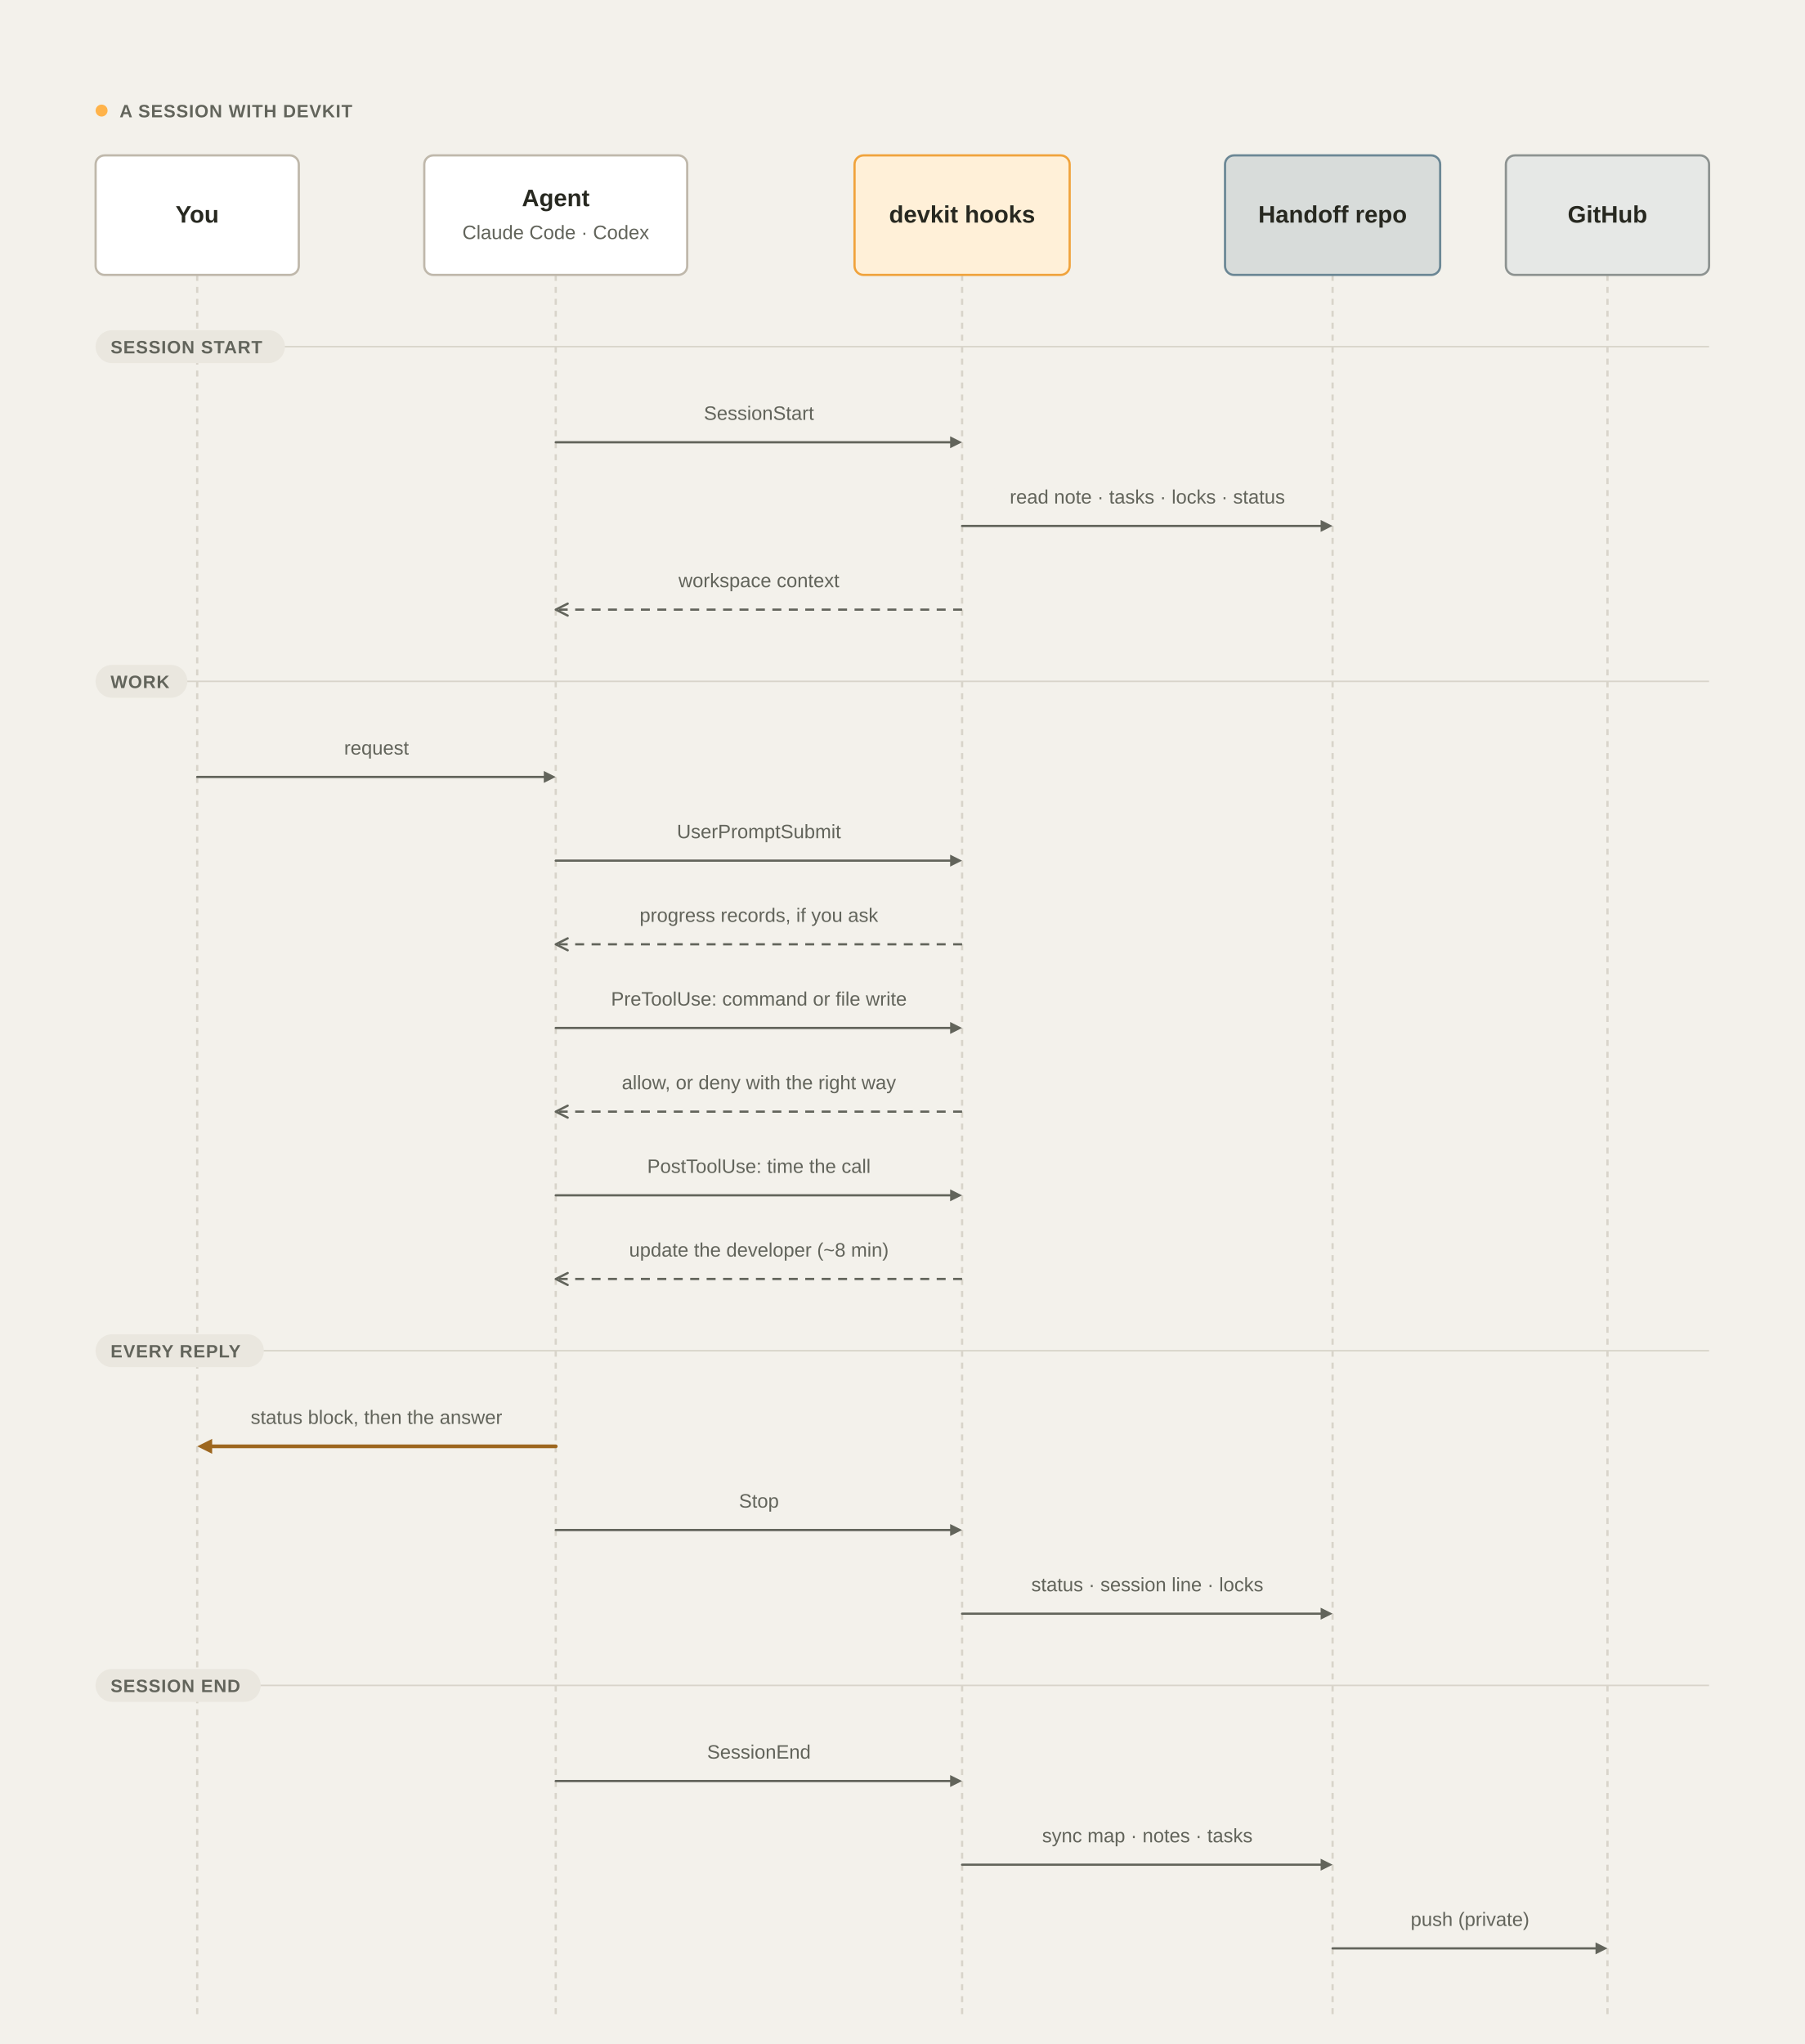
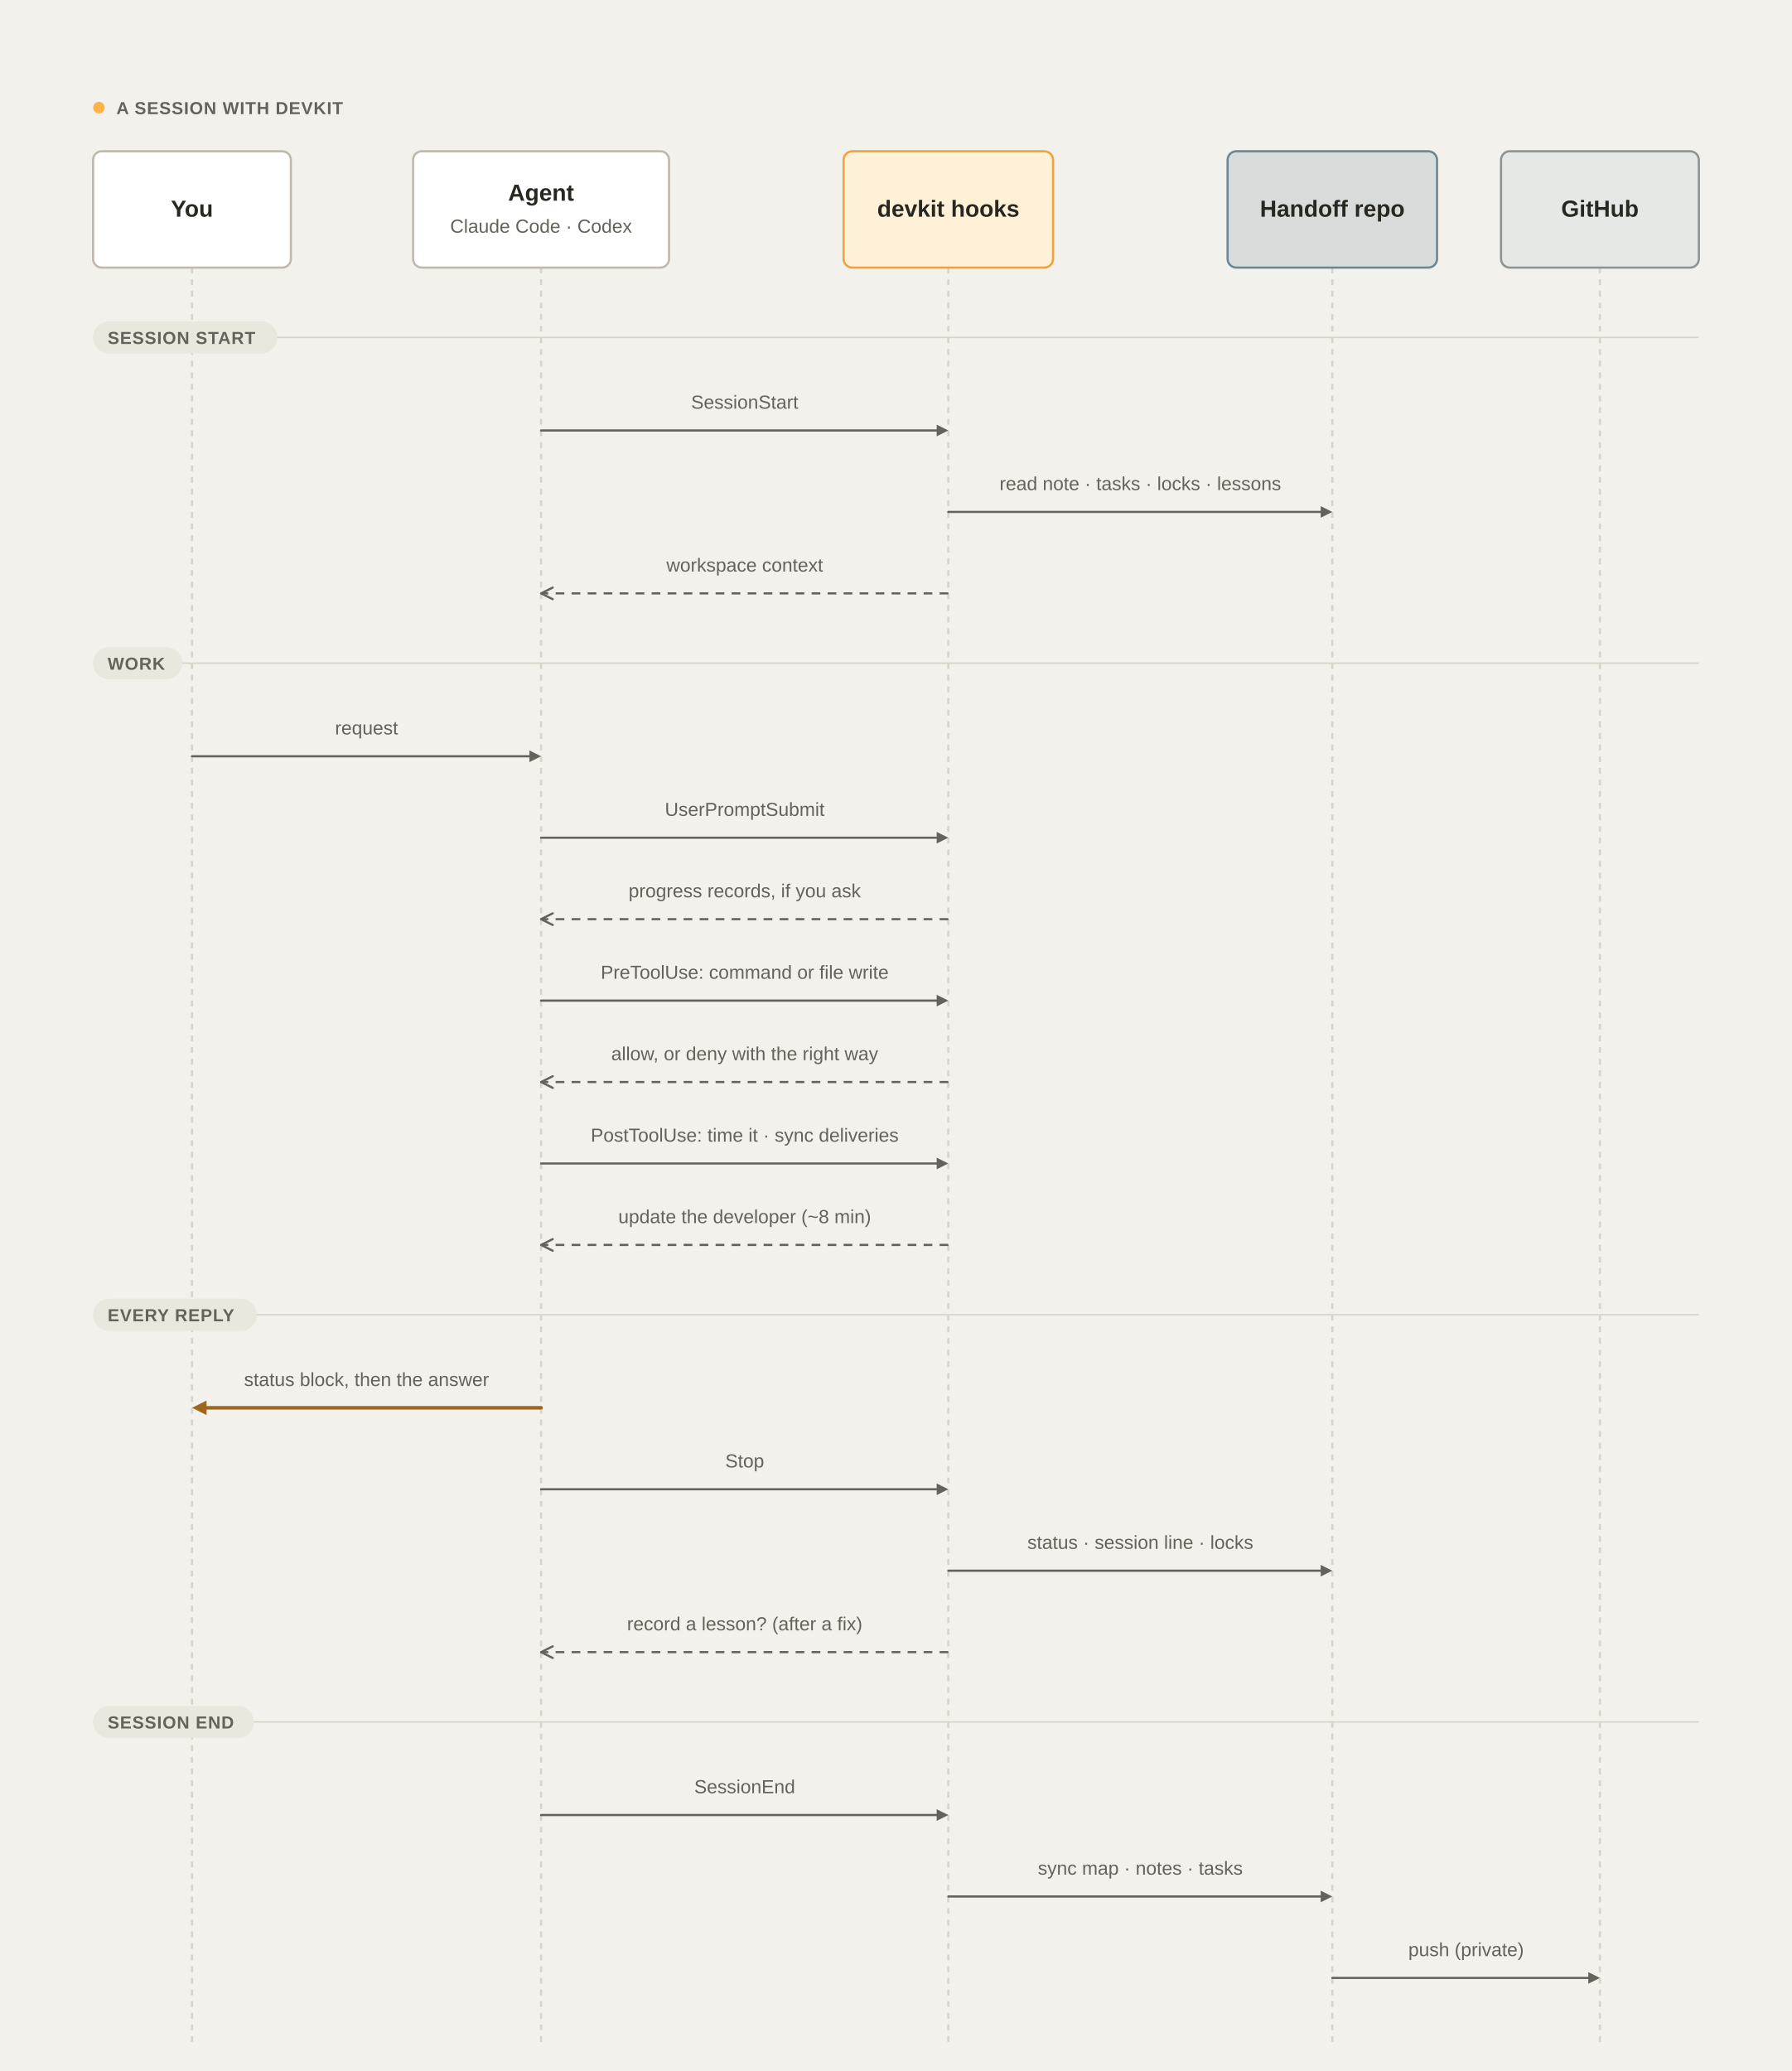
- <svg xmlns="http://www.w3.org/2000/svg" width="1208" height="1368" viewBox="0 0 1208 1368" role="img" aria-labelledby="dk-title dk-desc">
-   <rect width="1208" height="1368" fill="#F3F1EB" />
+ <svg xmlns="http://www.w3.org/2000/svg" width="1232" height="1424" viewBox="0 0 1232 1424" role="img" aria-labelledby="dk-title dk-desc">
+   <rect width="1232" height="1424" fill="#F3F1EB" />
  <g font-family="Manrope, 'Manrope Variable', system-ui, -apple-system, 'Segoe UI', Arial, sans-serif">
    <circle cx="68" cy="74" r="4" fill="#FFB34A" />
    <text x="80" y="78.5" font-size="12" font-weight="600" fill="#62645B" letter-spacing="0.48">A SESSION WITH DEVKIT</text>
    <g transform="translate(132.0,104.0)">
-       <line x1="0.0" y1="80.0" x2="0.0" y2="1248.0" stroke="#D8D4CA" stroke-width="1.5" stroke-dasharray="4 4" />
-       <line x1="240.0" y1="80.0" x2="240.0" y2="1248.0" stroke="#D8D4CA" stroke-width="1.5" stroke-dasharray="4 4" />
-       <line x1="512.0" y1="80.0" x2="512.0" y2="1248.0" stroke="#D8D4CA" stroke-width="1.5" stroke-dasharray="4 4" />
-       <line x1="760.0" y1="80.0" x2="760.0" y2="1248.0" stroke="#D8D4CA" stroke-width="1.5" stroke-dasharray="4 4" />
-       <line x1="944.0" y1="80.0" x2="944.0" y2="1248.0" stroke="#D8D4CA" stroke-width="1.5" stroke-dasharray="4 4" />
-       <line x1="-68.0" y1="128.0" x2="1012.0" y2="128.0" stroke="#D8D4CA" stroke-width="1" />
-       <line x1="-68.0" y1="352.0" x2="1012.0" y2="352.0" stroke="#D8D4CA" stroke-width="1" />
-       <line x1="-68.0" y1="800.0" x2="1012.0" y2="800.0" stroke="#D8D4CA" stroke-width="1" />
-       <line x1="-68.0" y1="1024.0" x2="1012.0" y2="1024.0" stroke="#D8D4CA" stroke-width="1" />
+       <line x1="0.0" y1="80.0" x2="0.0" y2="1304.0" stroke="#D8D4CA" stroke-width="1.5" stroke-dasharray="4 4" />
+       <line x1="240.0" y1="80.0" x2="240.0" y2="1304.0" stroke="#D8D4CA" stroke-width="1.5" stroke-dasharray="4 4" />
+       <line x1="520.0" y1="80.0" x2="520.0" y2="1304.0" stroke="#D8D4CA" stroke-width="1.5" stroke-dasharray="4 4" />
+       <line x1="784.0" y1="80.0" x2="784.0" y2="1304.0" stroke="#D8D4CA" stroke-width="1.5" stroke-dasharray="4 4" />
+       <line x1="968.0" y1="80.0" x2="968.0" y2="1304.0" stroke="#D8D4CA" stroke-width="1.5" stroke-dasharray="4 4" />
+       <line x1="-68.0" y1="128.0" x2="1036.0" y2="128.0" stroke="#D8D4CA" stroke-width="1" />
+       <line x1="-68.0" y1="352.0" x2="1036.0" y2="352.0" stroke="#D8D4CA" stroke-width="1" />
+       <line x1="-68.0" y1="800.0" x2="1036.0" y2="800.0" stroke="#D8D4CA" stroke-width="1" />
+       <line x1="-68.0" y1="1080.0" x2="1036.0" y2="1080.0" stroke="#D8D4CA" stroke-width="1" />
      <rect x="-68.0" y="117.0" width="126.7" height="22.0" rx="11" fill="#EAE7DF" />
      <text x="-58.0" y="132.5" font-size="12" font-weight="600" fill="#62645B" text-anchor="start" letter-spacing="0.48">SESSION START</text>
-       <path d="M240.0,192.0 L504.5,192.0" fill="none" stroke="#62645B" stroke-width="1.5" stroke-linejoin="round" stroke-linecap="round" />
-       <polygon points="512.0,192.0 504.0,196.0 504.0,188.0" fill="#62645B" />
-       <rect x="329.5" y="162.0" width="93.1" height="22.0" rx="9" fill="#F3F1EB" />
-       <text x="376.0" y="177.0" font-size="13" font-weight="400" fill="#62645B" text-anchor="middle">SessionStart</text>
-       <path d="M512.0,248.0 L752.5,248.0" fill="none" stroke="#62645B" stroke-width="1.5" stroke-linejoin="round" stroke-linecap="round" />
-       <polygon points="760.0,248.0 752.0,252.0 752.0,244.0" fill="#62645B" />
-       <rect x="532.8" y="218.0" width="206.4" height="22.0" rx="9" fill="#F3F1EB" />
-       <text x="636.0" y="233.0" font-size="13" font-weight="400" fill="#62645B" text-anchor="middle">read note · tasks · locks · status</text>
-       <path d="M512.0,304.0 L240.0,304.0" fill="none" stroke="#62645B" stroke-width="1.5" stroke-linejoin="round" stroke-dasharray="6 5" stroke-linecap="butt" />
+       <path d="M240.0,192.0 L512.5,192.0" fill="none" stroke="#62645B" stroke-width="1.5" stroke-linejoin="round" stroke-linecap="round" />
+       <polygon points="520.0,192.0 512.0,196.0 512.0,188.0" fill="#62645B" />
+       <rect x="333.5" y="162.0" width="93.1" height="22.0" rx="9" fill="#F3F1EB" />
+       <text x="380.0" y="177.0" font-size="13" font-weight="400" fill="#62645B" text-anchor="middle">SessionStart</text>
+       <path d="M520.0,248.0 L776.5,248.0" fill="none" stroke="#62645B" stroke-width="1.5" stroke-linejoin="round" stroke-linecap="round" />
+       <polygon points="784.0,248.0 776.0,252.0 776.0,244.0" fill="#62645B" />
+       <rect x="543.9" y="218.0" width="216.2" height="22.0" rx="9" fill="#F3F1EB" />
+       <text x="652.0" y="233.0" font-size="13" font-weight="400" fill="#62645B" text-anchor="middle">read note · tasks · locks · lessons</text>
+       <path d="M520.0,304.0 L240.0,304.0" fill="none" stroke="#62645B" stroke-width="1.5" stroke-linejoin="round" stroke-dasharray="6 5" stroke-linecap="butt" />
      <polyline points="248.0,300.0 240.0,304.0 248.0,308.0" fill="none" stroke="#62645B" stroke-width="1.5" stroke-linecap="round" stroke-linejoin="round" />
-       <rect x="311.8" y="274.0" width="128.5" height="22.0" rx="9" fill="#F3F1EB" />
-       <text x="376.0" y="289.0" font-size="13" font-weight="400" fill="#62645B" text-anchor="middle">workspace context</text>
+       <rect x="315.8" y="274.0" width="128.5" height="22.0" rx="9" fill="#F3F1EB" />
+       <text x="380.0" y="289.0" font-size="13" font-weight="400" fill="#62645B" text-anchor="middle">workspace context</text>
      <rect x="-68.0" y="341.0" width="61.4" height="22.0" rx="11" fill="#EAE7DF" />
      <text x="-58.0" y="356.5" font-size="12" font-weight="600" fill="#62645B" text-anchor="start" letter-spacing="0.48">WORK</text>
      <path d="M0.0,416.0 L232.5,416.0" fill="none" stroke="#62645B" stroke-width="1.5" stroke-linejoin="round" stroke-linecap="round" />
      <polygon points="240.0,416.0 232.0,420.0 232.0,412.0" fill="#62645B" />
      <rect x="89.3" y="386.0" width="61.4" height="22.0" rx="9" fill="#F3F1EB" />
      <text x="120.0" y="401.0" font-size="13" font-weight="400" fill="#62645B" text-anchor="middle">request</text>
-       <path d="M240.0,472.0 L504.5,472.0" fill="none" stroke="#62645B" stroke-width="1.5" stroke-linejoin="round" stroke-linecap="round" />
-       <polygon points="512.0,472.0 504.0,476.0 504.0,468.0" fill="#62645B" />
-       <rect x="310.6" y="442.0" width="130.8" height="22.0" rx="9" fill="#F3F1EB" />
-       <text x="376.0" y="457.0" font-size="13" font-weight="400" fill="#62645B" text-anchor="middle">UserPromptSubmit</text>
-       <path d="M512.0,528.0 L240.0,528.0" fill="none" stroke="#62645B" stroke-width="1.5" stroke-linejoin="round" stroke-dasharray="6 5" stroke-linecap="butt" />
+       <path d="M240.0,472.0 L512.5,472.0" fill="none" stroke="#62645B" stroke-width="1.5" stroke-linejoin="round" stroke-linecap="round" />
+       <polygon points="520.0,472.0 512.0,476.0 512.0,468.0" fill="#62645B" />
+       <rect x="314.6" y="442.0" width="130.8" height="22.0" rx="9" fill="#F3F1EB" />
+       <text x="380.0" y="457.0" font-size="13" font-weight="400" fill="#62645B" text-anchor="middle">UserPromptSubmit</text>
+       <path d="M520.0,528.0 L240.0,528.0" fill="none" stroke="#62645B" stroke-width="1.5" stroke-linejoin="round" stroke-dasharray="6 5" stroke-linecap="butt" />
      <polyline points="248.0,524.0 240.0,528.0 248.0,532.0" fill="none" stroke="#62645B" stroke-width="1.5" stroke-linecap="round" stroke-linejoin="round" />
-       <rect x="284.5" y="498.0" width="182.9" height="22.0" rx="9" fill="#F3F1EB" />
-       <text x="376.0" y="513.0" font-size="13" font-weight="400" fill="#62645B" text-anchor="middle">progress records, if you ask</text>
-       <path d="M240.0,584.0 L504.5,584.0" fill="none" stroke="#62645B" stroke-width="1.5" stroke-linejoin="round" stroke-linecap="round" />
-       <polygon points="512.0,584.0 504.0,588.0 504.0,580.0" fill="#62645B" />
-       <rect x="263.7" y="554.0" width="224.6" height="22.0" rx="9" fill="#F3F1EB" />
-       <text x="376.0" y="569.0" font-size="13" font-weight="400" fill="#62645B" text-anchor="middle">PreToolUse: command or file write</text>
-       <path d="M512.0,640.0 L240.0,640.0" fill="none" stroke="#62645B" stroke-width="1.5" stroke-linejoin="round" stroke-dasharray="6 5" stroke-linecap="butt" />
+       <rect x="288.5" y="498.0" width="182.9" height="22.0" rx="9" fill="#F3F1EB" />
+       <text x="380.0" y="513.0" font-size="13" font-weight="400" fill="#62645B" text-anchor="middle">progress records, if you ask</text>
+       <path d="M240.0,584.0 L512.5,584.0" fill="none" stroke="#62645B" stroke-width="1.5" stroke-linejoin="round" stroke-linecap="round" />
+       <polygon points="520.0,584.0 512.0,588.0 512.0,580.0" fill="#62645B" />
+       <rect x="267.7" y="554.0" width="224.6" height="22.0" rx="9" fill="#F3F1EB" />
+       <text x="380.0" y="569.0" font-size="13" font-weight="400" fill="#62645B" text-anchor="middle">PreToolUse: command or file write</text>
+       <path d="M520.0,640.0 L240.0,640.0" fill="none" stroke="#62645B" stroke-width="1.5" stroke-linejoin="round" stroke-dasharray="6 5" stroke-linecap="butt" />
      <polyline points="248.0,636.0 240.0,640.0 248.0,644.0" fill="none" stroke="#62645B" stroke-width="1.5" stroke-linecap="round" stroke-linejoin="round" />
-       <rect x="271.6" y="610.0" width="208.9" height="22.0" rx="9" fill="#F3F1EB" />
-       <text x="376.0" y="625.0" font-size="13" font-weight="400" fill="#62645B" text-anchor="middle">allow, or deny with the right way</text>
-       <path d="M240.0,696.0 L504.5,696.0" fill="none" stroke="#62645B" stroke-width="1.5" stroke-linejoin="round" stroke-linecap="round" />
-       <polygon points="512.0,696.0 504.0,700.0 504.0,692.0" fill="#62645B" />
-       <rect x="289.0" y="666.0" width="174.0" height="22.0" rx="9" fill="#F3F1EB" />
-       <text x="376.0" y="681.0" font-size="13" font-weight="400" fill="#62645B" text-anchor="middle">PostToolUse: time the call</text>
-       <path d="M512.0,752.0 L240.0,752.0" fill="none" stroke="#62645B" stroke-width="1.5" stroke-linejoin="round" stroke-dasharray="6 5" stroke-linecap="butt" />
+       <rect x="275.6" y="610.0" width="208.9" height="22.0" rx="9" fill="#F3F1EB" />
+       <text x="380.0" y="625.0" font-size="13" font-weight="400" fill="#62645B" text-anchor="middle">allow, or deny with the right way</text>
+       <path d="M240.0,696.0 L512.5,696.0" fill="none" stroke="#62645B" stroke-width="1.5" stroke-linejoin="round" stroke-linecap="round" />
+       <polygon points="520.0,696.0 512.0,700.0 512.0,692.0" fill="#62645B" />
+       <rect x="260.9" y="666.0" width="238.1" height="22.0" rx="9" fill="#F3F1EB" />
+       <text x="380.0" y="681.0" font-size="13" font-weight="400" fill="#62645B" text-anchor="middle">PostToolUse: time it · sync deliveries</text>
+       <path d="M520.0,752.0 L240.0,752.0" fill="none" stroke="#62645B" stroke-width="1.5" stroke-linejoin="round" stroke-dasharray="6 5" stroke-linecap="butt" />
      <polyline points="248.0,748.0 240.0,752.0 248.0,756.0" fill="none" stroke="#62645B" stroke-width="1.5" stroke-linecap="round" stroke-linejoin="round" />
-       <rect x="277.0" y="722.0" width="197.9" height="22.0" rx="9" fill="#F3F1EB" />
-       <text x="376.0" y="737.0" font-size="13" font-weight="400" fill="#62645B" text-anchor="middle">update the developer (~8 min)</text>
+       <rect x="281.0" y="722.0" width="197.9" height="22.0" rx="9" fill="#F3F1EB" />
+       <text x="380.0" y="737.0" font-size="13" font-weight="400" fill="#62645B" text-anchor="middle">update the developer (~8 min)</text>
      <rect x="-68.0" y="789.0" width="112.6" height="22.0" rx="11" fill="#EAE7DF" />
      <text x="-58.0" y="804.5" font-size="12" font-weight="600" fill="#62645B" text-anchor="start" letter-spacing="0.48">EVERY REPLY</text>
      <path d="M240.0,864.0 L9.5,864.0" fill="none" stroke="#9D671F" stroke-width="2.5" stroke-linejoin="round" stroke-linecap="round" />
      <polygon points="0.0,864.0 10.0,859.0 10.0,869.0" fill="#9D671F" />
      <rect x="24.0" y="834.0" width="192.1" height="22.0" rx="9" fill="#F3F1EB" />
      <text x="120.0" y="849.0" font-size="13" font-weight="400" fill="#62645B" text-anchor="middle">status block, then the answer</text>
-       <path d="M240.0,920.0 L504.5,920.0" fill="none" stroke="#62645B" stroke-width="1.5" stroke-linejoin="round" stroke-linecap="round" />
-       <polygon points="512.0,920.0 504.0,924.0 504.0,916.0" fill="#62645B" />
-       <rect x="354.0" y="890.0" width="44.0" height="22.0" rx="9" fill="#F3F1EB" />
-       <text x="376.0" y="905.0" font-size="13" font-weight="400" fill="#62645B" text-anchor="middle">Stop</text>
-       <path d="M512.0,976.0 L752.5,976.0" fill="none" stroke="#62645B" stroke-width="1.5" stroke-linejoin="round" stroke-linecap="round" />
-       <polygon points="760.0,976.0 752.0,980.0 752.0,972.0" fill="#62645B" />
-       <rect x="547.6" y="946.0" width="176.9" height="22.0" rx="9" fill="#F3F1EB" />
-       <text x="636.0" y="961.0" font-size="13" font-weight="400" fill="#62645B" text-anchor="middle">status · session line · locks</text>
-       <rect x="-68.0" y="1013.0" width="110.5" height="22.0" rx="11" fill="#EAE7DF" />
-       <text x="-58.0" y="1028.5" font-size="12" font-weight="600" fill="#62645B" text-anchor="start" letter-spacing="0.48">SESSION END</text>
-       <path d="M240.0,1088.0 L504.5,1088.0" fill="none" stroke="#62645B" stroke-width="1.5" stroke-linejoin="round" stroke-linecap="round" />
-       <polygon points="512.0,1088.0 504.0,1092.0 504.0,1084.0" fill="#62645B" />
-       <rect x="331.7" y="1058.0" width="88.5" height="22.0" rx="9" fill="#F3F1EB" />
-       <text x="376.0" y="1073.0" font-size="13" font-weight="400" fill="#62645B" text-anchor="middle">SessionEnd</text>
-       <path d="M512.0,1144.0 L752.5,1144.0" fill="none" stroke="#62645B" stroke-width="1.5" stroke-linejoin="round" stroke-linecap="round" />
-       <polygon points="760.0,1144.0 752.0,1148.0 752.0,1140.0" fill="#62645B" />
-       <rect x="555.2" y="1114.0" width="161.7" height="22.0" rx="9" fill="#F3F1EB" />
-       <text x="636.0" y="1129.0" font-size="13" font-weight="400" fill="#62645B" text-anchor="middle">sync map · notes · tasks</text>
-       <path d="M760.0,1200.0 L936.5,1200.0" fill="none" stroke="#62645B" stroke-width="1.5" stroke-linejoin="round" stroke-linecap="round" />
-       <polygon points="944.0,1200.0 936.0,1204.0 936.0,1196.0" fill="#62645B" />
-       <rect x="802.4" y="1170.0" width="99.1" height="22.0" rx="9" fill="#F3F1EB" />
-       <text x="852.0" y="1185.0" font-size="13" font-weight="400" fill="#62645B" text-anchor="middle">push (private)</text>
+       <path d="M240.0,920.0 L512.5,920.0" fill="none" stroke="#62645B" stroke-width="1.5" stroke-linejoin="round" stroke-linecap="round" />
+       <polygon points="520.0,920.0 512.0,924.0 512.0,916.0" fill="#62645B" />
+       <rect x="358.0" y="890.0" width="44.0" height="22.0" rx="9" fill="#F3F1EB" />
+       <text x="380.0" y="905.0" font-size="13" font-weight="400" fill="#62645B" text-anchor="middle">Stop</text>
+       <path d="M520.0,976.0 L776.5,976.0" fill="none" stroke="#62645B" stroke-width="1.5" stroke-linejoin="round" stroke-linecap="round" />
+       <polygon points="784.0,976.0 776.0,980.0 776.0,972.0" fill="#62645B" />
+       <rect x="563.6" y="946.0" width="176.9" height="22.0" rx="9" fill="#F3F1EB" />
+       <text x="652.0" y="961.0" font-size="13" font-weight="400" fill="#62645B" text-anchor="middle">status · session line · locks</text>
+       <path d="M520.0,1032.0 L240.0,1032.0" fill="none" stroke="#62645B" stroke-width="1.5" stroke-linejoin="round" stroke-dasharray="6 5" stroke-linecap="butt" />
+       <polyline points="248.0,1028.0 240.0,1032.0 248.0,1036.0" fill="none" stroke="#62645B" stroke-width="1.5" stroke-linecap="round" stroke-linejoin="round" />
+       <rect x="287.3" y="1002.0" width="185.3" height="22.0" rx="9" fill="#F3F1EB" />
+       <text x="380.0" y="1017.0" font-size="13" font-weight="400" fill="#62645B" text-anchor="middle">record a lesson? (after a fix)</text>
+       <rect x="-68.0" y="1069.0" width="110.5" height="22.0" rx="11" fill="#EAE7DF" />
+       <text x="-58.0" y="1084.5" font-size="12" font-weight="600" fill="#62645B" text-anchor="start" letter-spacing="0.48">SESSION END</text>
+       <path d="M240.0,1144.0 L512.5,1144.0" fill="none" stroke="#62645B" stroke-width="1.5" stroke-linejoin="round" stroke-linecap="round" />
+       <polygon points="520.0,1144.0 512.0,1148.0 512.0,1140.0" fill="#62645B" />
+       <rect x="335.7" y="1114.0" width="88.5" height="22.0" rx="9" fill="#F3F1EB" />
+       <text x="380.0" y="1129.0" font-size="13" font-weight="400" fill="#62645B" text-anchor="middle">SessionEnd</text>
+       <path d="M520.0,1200.0 L776.5,1200.0" fill="none" stroke="#62645B" stroke-width="1.5" stroke-linejoin="round" stroke-linecap="round" />
+       <polygon points="784.0,1200.0 776.0,1204.0 776.0,1196.0" fill="#62645B" />
+       <rect x="571.2" y="1170.0" width="161.7" height="22.0" rx="9" fill="#F3F1EB" />
+       <text x="652.0" y="1185.0" font-size="13" font-weight="400" fill="#62645B" text-anchor="middle">sync map · notes · tasks</text>
+       <path d="M784.0,1256.0 L960.5,1256.0" fill="none" stroke="#62645B" stroke-width="1.5" stroke-linejoin="round" stroke-linecap="round" />
+       <polygon points="968.0,1256.0 960.0,1260.0 960.0,1252.0" fill="#62645B" />
+       <rect x="826.4" y="1226.0" width="99.1" height="22.0" rx="9" fill="#F3F1EB" />
+       <text x="876.0" y="1241.0" font-size="13" font-weight="400" fill="#62645B" text-anchor="middle">push (private)</text>
      <rect x="-68.0" y="0.0" width="136.0" height="80.0" rx="6.0" fill="#FFFFFF" stroke="#BFB8AB" stroke-width="1.5" />
      <text x="0.0" y="45.0" font-size="16" font-weight="600" fill="#272820" text-anchor="middle">You</text>
      <rect x="152.0" y="0.0" width="176.0" height="80.0" rx="6.0" fill="#FFFFFF" stroke="#BFB8AB" stroke-width="1.5" />
      <text x="240.0" y="34.0" font-size="16" font-weight="600" fill="#272820" text-anchor="middle">Agent</text>
      <text x="240.0" y="56.0" font-size="13" font-weight="400" fill="#62645B" text-anchor="middle">Claude Code · Codex</text>
-       <rect x="440.0" y="0.0" width="144.0" height="80.0" rx="6.0" fill="#FFF0D8" stroke="#F0A33C" stroke-width="1.5" />
-       <text x="512.0" y="45.0" font-size="16" font-weight="600" fill="#272820" text-anchor="middle">devkit hooks</text>
-       <rect x="688.0" y="0.0" width="144.0" height="80.0" rx="6.0" fill="#D8DCDA" stroke="#6B8795" stroke-width="1.5" />
-       <text x="760.0" y="45.0" font-size="16" font-weight="600" fill="#272820" text-anchor="middle">Handoff repo</text>
-       <rect x="876.0" y="0.0" width="136.0" height="80.0" rx="6.0" fill="#E6E8E6" stroke="#8D9391" stroke-width="1.5" />
-       <text x="944.0" y="45.0" font-size="16" font-weight="600" fill="#272820" text-anchor="middle">GitHub</text>
+       <rect x="448.0" y="0.0" width="144.0" height="80.0" rx="6.0" fill="#FFF0D8" stroke="#F0A33C" stroke-width="1.5" />
+       <text x="520.0" y="45.0" font-size="16" font-weight="600" fill="#272820" text-anchor="middle">devkit hooks</text>
+       <rect x="712.0" y="0.0" width="144.0" height="80.0" rx="6.0" fill="#D8DCDA" stroke="#6B8795" stroke-width="1.5" />
+       <text x="784.0" y="45.0" font-size="16" font-weight="600" fill="#272820" text-anchor="middle">Handoff repo</text>
+       <rect x="900.0" y="0.0" width="136.0" height="80.0" rx="6.0" fill="#E6E8E6" stroke="#8D9391" stroke-width="1.5" />
+       <text x="968.0" y="45.0" font-size="16" font-weight="600" fill="#272820" text-anchor="middle">GitHub</text>
    </g>
  </g>
</svg>
